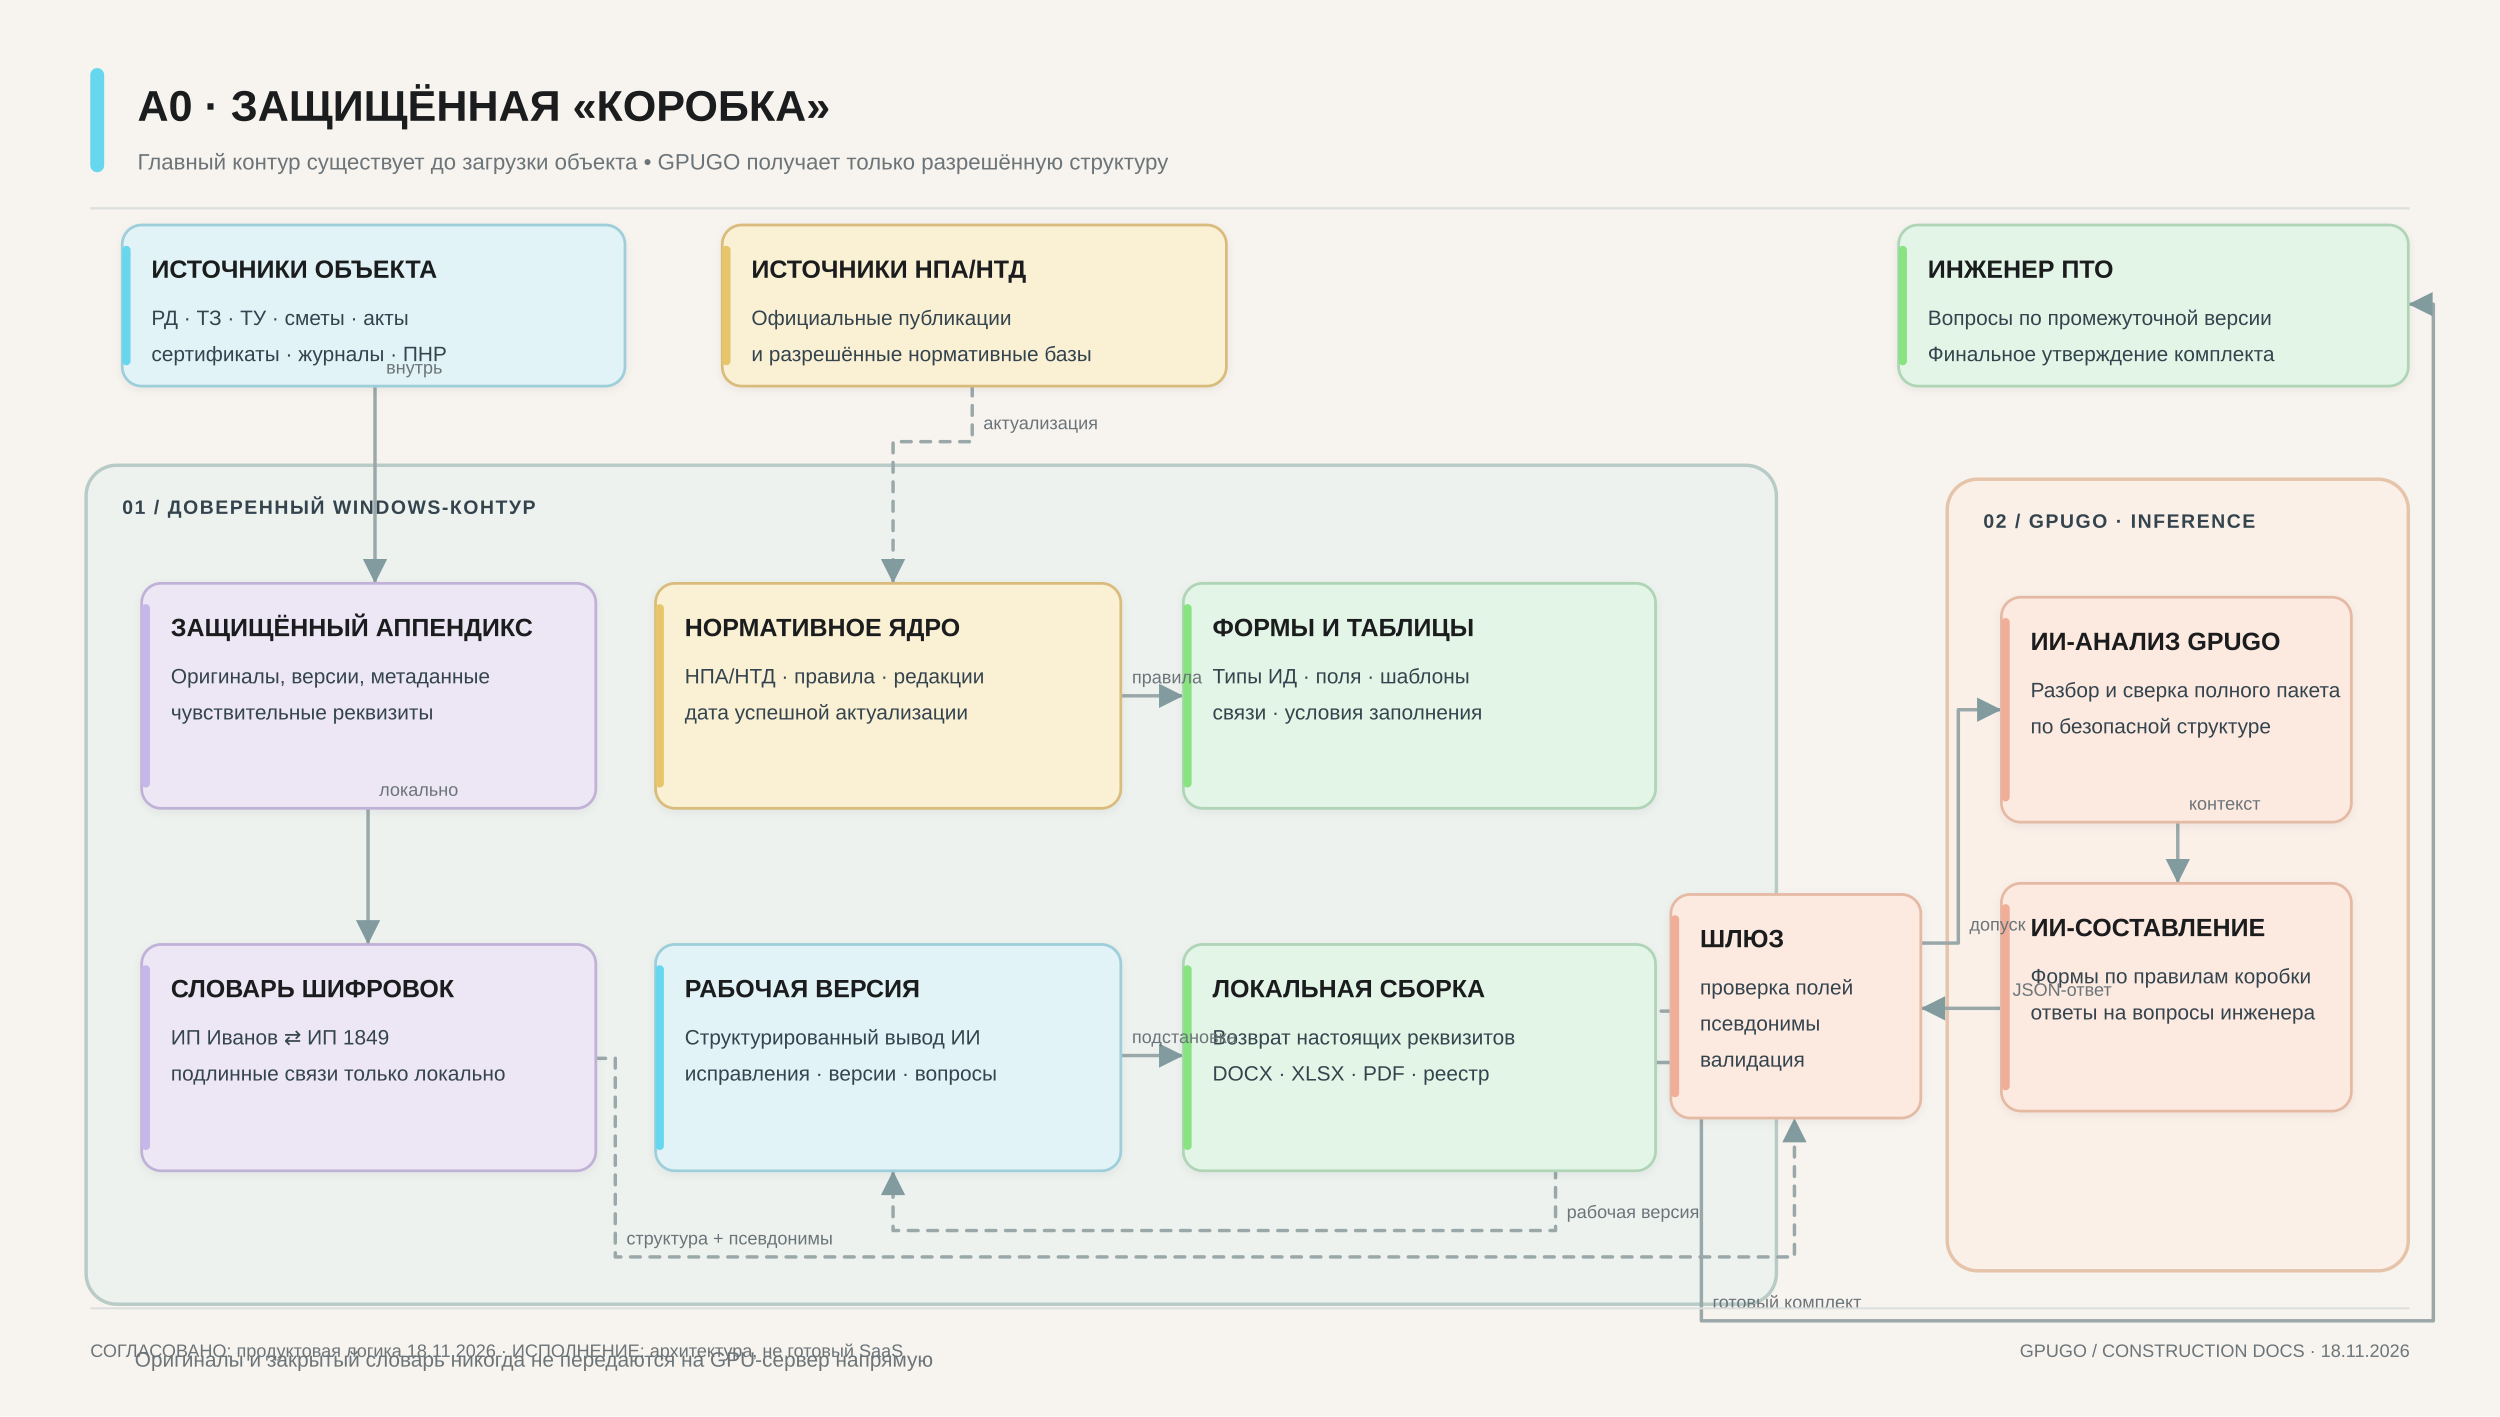
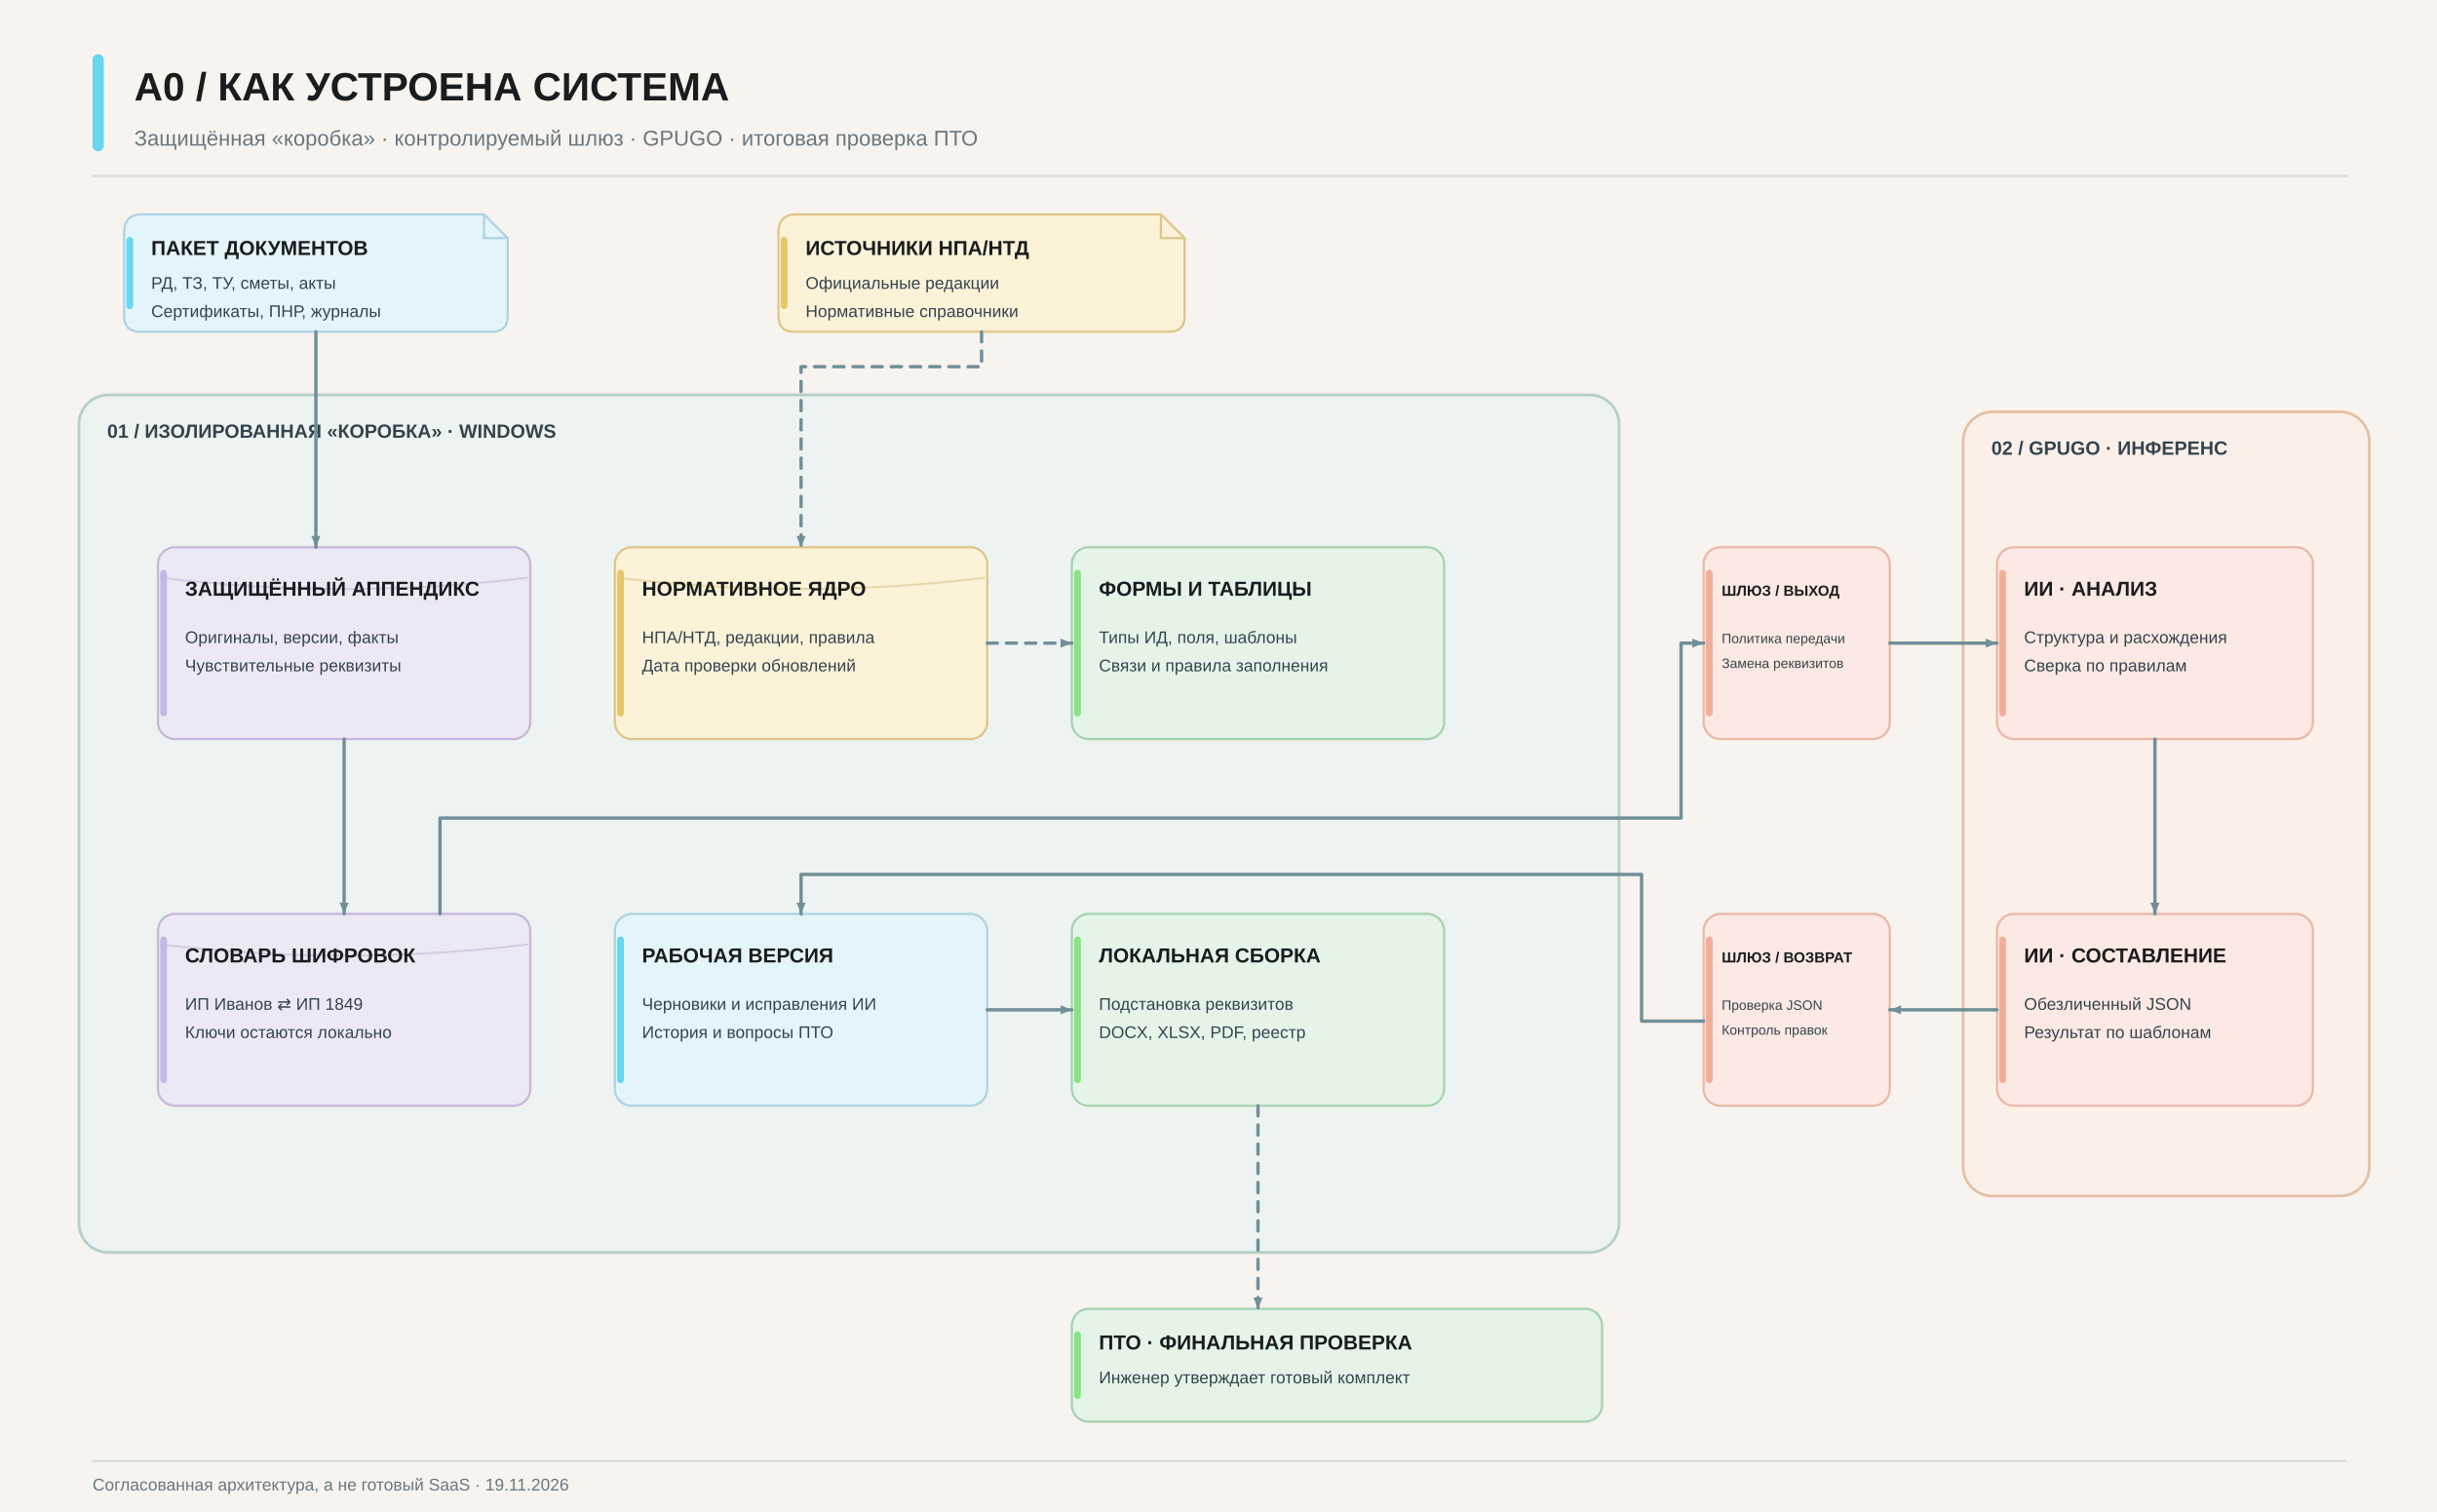
- <svg xmlns="http://www.w3.org/2000/svg" viewBox="0 0 1800 1020" role="img" aria-label="A0 · ЗАЩИЩЁННАЯ «КОРОБКА»">
+ <svg xmlns="http://www.w3.org/2000/svg" viewBox="0 0 2160 1340" role="img" aria-label="A0  /  КАК УСТРОЕНА СИСТЕМА">
  <defs>
-     <marker id="arrow" markerWidth="9" markerHeight="9" refX="7" refY="3.5" orient="auto">
-       <path d="M0 0 L7 3.5 L0 7 Z" fill="#829B9F" />
+     <marker id="tip" markerWidth="11" markerHeight="11" refX="10" refY="5" orient="auto" markerUnits="userSpaceOnUse">
+       <path d="M0 1 L10 5 L0 9 Z" fill="#718F99" />
    </marker>
-     <filter id="shadow" x="-10%" y="-10%" width="130%" height="140%">
-       <feDropShadow dx="0" dy="2" stdDeviation="3" flood-opacity=".055" />
-     </filter>
+     <marker id="tip-red" markerWidth="11" markerHeight="11" refX="10" refY="5" orient="auto" markerUnits="userSpaceOnUse">
+       <path d="M0 1 L10 5 L0 9 Z" fill="#C88B84" />
+     </marker>
  </defs>
-   <style>
- .title{font:700 31px Arial,sans-serif;fill:#1A1C1D} .subtitle{font:16px Arial,sans-serif;fill:#6B7478}
- .caps{font:700 14px Arial,sans-serif;letter-spacing:1.1px;fill:#34444E}
- .nt{font:700 18px Arial,sans-serif;fill:#1A1C1D} .nb{font:15px Arial,sans-serif;fill:#34444E} .note{font:14px Arial,sans-serif;fill:#6B7478}
- .edge{fill:none;stroke:#9BA8AA;stroke-width:2.5;stroke-linejoin:round;stroke-linecap:round} .dash{stroke-dasharray:7 7}
- </style>
-   <rect width="1800" height="1020" fill="#F7F3EE" />
-   <rect x="65" y="49" width="10" height="75" rx="5" fill="#67D6EF" />
-   <text class="title" x="99" y="87">A0 · ЗАЩИЩЁННАЯ «КОРОБКА»</text>
-   <text class="subtitle" x="99" y="122">Главный контур существует до загрузки объекта • GPUGO получает только разрешённую структуру</text>
-   <path d="M65 150 H1735" stroke="#DBDFDE" stroke-width="1.6" />
-   <rect x="62" y="335" width="1217" height="604" rx="22" fill="#EDF2EF" stroke="#B8CBC6" stroke-width="2.5" />
-   <text class="caps" x="88" y="370">01  /  ДОВЕРЕННЫЙ WINDOWS-КОНТУР</text>
-   <rect x="1402" y="345" width="332" height="570" rx="22" fill="#FAF0E8" stroke="#E6C4AA" stroke-width="2.5" />
-   <text class="caps" x="1428" y="380">02  /  GPUGO · INFERENCE</text>
-   <path class="edge " d="M270 278 L270 420" marker-end="url(#arrow)" />
-   <path class="edge dash" d="M700 278 L700 318 L643 318 L643 420" marker-end="url(#arrow)" />
-   <path class="edge " d="M807 501 L852 501" marker-end="url(#arrow)" />
-   <path class="edge " d="M265 582 L265 680" marker-end="url(#arrow)" />
-   <path class="edge dash" d="M429 762 L443 762 L443 905 L1292 905 L1292 805" marker-end="url(#arrow)" />
-   <path class="edge " d="M1383 679 L1410 679 L1410 511 L1441 511" marker-end="url(#arrow)" />
-   <path class="edge " d="M1568 592 L1568 636" marker-end="url(#arrow)" />
-   <path class="edge " d="M1441 726 L1383 726" marker-end="url(#arrow)" />
-   <path class="edge dash" d="M1203 728 L1120 728 L1120 886 L643 886 L643 843" marker-end="url(#arrow)" />
-   <path class="edge " d="M807 760 L852 760" marker-end="url(#arrow)" />
-   <path class="edge " d="M1192 765 L1225 765 L1225 951 L1752 951 L1752 219 L1734 219" marker-end="url(#arrow)" />
-   <rect x="88" y="162" width="362" height="116" rx="14" fill="#E1F3F7" stroke="#9ECEDA" stroke-width="2" filter="url(#shadow)" />
-   <rect x="88" y="177" width="6" height="86" rx="3" fill="#67D6EF" />
-   <text class="nt" x="109" y="200">ИСТОЧНИКИ ОБЪЕКТА</text>
-   <text class="nb" x="109" y="234">РД · ТЗ · ТУ · сметы · акты</text>
-   <text class="nb" x="109" y="260">сертификаты · журналы · ПНР</text>
-   <rect x="520" y="162" width="363" height="116" rx="14" fill="#FAF0D4" stroke="#D9BC7D" stroke-width="2" filter="url(#shadow)" />
-   <rect x="520" y="177" width="6" height="86" rx="3" fill="#E7C66B" />
-   <text class="nt" x="541" y="200">ИСТОЧНИКИ НПА/НТД</text>
-   <text class="nb" x="541" y="234">Официальные публикации</text>
-   <text class="nb" x="541" y="260">и разрешённые нормативные базы</text>
-   <rect x="1367" y="162" width="367" height="116" rx="14" fill="#E3F5E6" stroke="#AFD4B6" stroke-width="2" filter="url(#shadow)" />
-   <rect x="1367" y="177" width="6" height="86" rx="3" fill="#87E481" />
-   <text class="nt" x="1388" y="200">ИНЖЕНЕР ПТО</text>
-   <text class="nb" x="1388" y="234">Вопросы по промежуточной версии</text>
-   <text class="nb" x="1388" y="260">Финальное утверждение комплекта</text>
-   <rect x="102" y="420" width="327" height="162" rx="14" fill="#EDE7F5" stroke="#C0B2D7" stroke-width="2" filter="url(#shadow)" />
-   <rect x="102" y="435" width="6" height="132" rx="3" fill="#C5B7E7" />
-   <text class="nt" x="123" y="458">ЗАЩИЩЁННЫЙ АППЕНДИКС</text>
-   <text class="nb" x="123" y="492">Оригиналы, версии, метаданные</text>
-   <text class="nb" x="123" y="518">чувствительные реквизиты</text>
-   <rect x="472" y="420" width="335" height="162" rx="14" fill="#FAF0D4" stroke="#D9BC7D" stroke-width="2" filter="url(#shadow)" />
-   <rect x="472" y="435" width="6" height="132" rx="3" fill="#E7C66B" />
-   <text class="nt" x="493" y="458">НОРМАТИВНОЕ ЯДРО</text>
-   <text class="nb" x="493" y="492">НПА/НТД · правила · редакции</text>
-   <text class="nb" x="493" y="518">дата успешной актуализации</text>
-   <rect x="852" y="420" width="340" height="162" rx="14" fill="#E3F5E6" stroke="#AFD4B6" stroke-width="2" filter="url(#shadow)" />
-   <rect x="852" y="435" width="6" height="132" rx="3" fill="#87E481" />
-   <text class="nt" x="873" y="458">ФОРМЫ И ТАБЛИЦЫ</text>
-   <text class="nb" x="873" y="492">Типы ИД · поля · шаблоны</text>
-   <text class="nb" x="873" y="518">связи · условия заполнения</text>
-   <rect x="102" y="680" width="327" height="163" rx="14" fill="#EDE7F5" stroke="#C0B2D7" stroke-width="2" filter="url(#shadow)" />
-   <rect x="102" y="695" width="6" height="133" rx="3" fill="#C5B7E7" />
-   <text class="nt" x="123" y="718">СЛОВАРЬ ШИФРОВОК</text>
-   <text class="nb" x="123" y="752">ИП Иванов ⇄ ИП 1849</text>
-   <text class="nb" x="123" y="778">подлинные связи только локально</text>
-   <rect x="472" y="680" width="335" height="163" rx="14" fill="#E1F3F7" stroke="#9ECEDA" stroke-width="2" filter="url(#shadow)" />
-   <rect x="472" y="695" width="6" height="133" rx="3" fill="#67D6EF" />
-   <text class="nt" x="493" y="718">РАБОЧАЯ ВЕРСИЯ</text>
-   <text class="nb" x="493" y="752">Структурированный вывод ИИ</text>
-   <text class="nb" x="493" y="778">исправления · версии · вопросы</text>
-   <rect x="852" y="680" width="340" height="163" rx="14" fill="#E3F5E6" stroke="#AFD4B6" stroke-width="2" filter="url(#shadow)" />
-   <rect x="852" y="695" width="6" height="133" rx="3" fill="#87E481" />
-   <text class="nt" x="873" y="718">ЛОКАЛЬНАЯ СБОРКА</text>
-   <text class="nb" x="873" y="752">Возврат настоящих реквизитов</text>
-   <text class="nb" x="873" y="778">DOCX · XLSX · PDF · реестр</text>
-   <rect x="1203" y="644" width="180" height="161" rx="14" fill="#FCE9E0" stroke="#E5BAA5" stroke-width="2" filter="url(#shadow)" />
-   <rect x="1203" y="659" width="6" height="131" rx="3" fill="#F0AE99" />
-   <text class="nt" x="1224" y="682">ШЛЮЗ</text>
-   <text class="nb" x="1224" y="716">проверка полей</text>
-   <text class="nb" x="1224" y="742">псевдонимы</text>
-   <text class="nb" x="1224" y="768">валидация</text>
-   <rect x="1441" y="430" width="252" height="162" rx="14" fill="#FCE9E0" stroke="#E5BAA5" stroke-width="2" filter="url(#shadow)" />
-   <rect x="1441" y="445" width="6" height="132" rx="3" fill="#F0AE99" />
-   <text class="nt" x="1462" y="468">ИИ-АНАЛИЗ GPUGO</text>
-   <text class="nb" x="1462" y="502">Разбор и сверка полного пакета</text>
-   <text class="nb" x="1462" y="528">по безопасной структуре</text>
-   <rect x="1441" y="636" width="252" height="164" rx="14" fill="#FCE9E0" stroke="#E5BAA5" stroke-width="2" filter="url(#shadow)" />
-   <rect x="1441" y="651" width="6" height="134" rx="3" fill="#F0AE99" />
-   <text class="nt" x="1462" y="674">ИИ-СОСТАВЛЕНИЕ</text>
-   <text class="nb" x="1462" y="708">Формы по правилам коробки</text>
-   <text class="nb" x="1462" y="734">ответы на вопросы инженера</text>
-   <text x="278" y="269" font-size="13" font-family="Arial,sans-serif" fill="#6B7478">внутрь</text>
-   <text x="708" y="309" font-size="13" font-family="Arial,sans-serif" fill="#6B7478">актуализация</text>
-   <text x="815" y="492" font-size="13" font-family="Arial,sans-serif" fill="#6B7478">правила</text>
-   <text x="273" y="573" font-size="13" font-family="Arial,sans-serif" fill="#6B7478">локально</text>
-   <text x="451" y="896" font-size="13" font-family="Arial,sans-serif" fill="#6B7478">структура + псевдонимы</text>
-   <text x="1418" y="670" font-size="13" font-family="Arial,sans-serif" fill="#6B7478">допуск</text>
-   <text x="1576" y="583" font-size="13" font-family="Arial,sans-serif" fill="#6B7478">контекст</text>
-   <text x="1449" y="717" font-size="13" font-family="Arial,sans-serif" fill="#6B7478">JSON-ответ</text>
-   <text x="1128" y="877" font-size="13" font-family="Arial,sans-serif" fill="#6B7478">рабочая версия</text>
-   <text x="815" y="751" font-size="13" font-family="Arial,sans-serif" fill="#6B7478">подстановка</text>
-   <text x="1233" y="942" font-size="13" font-family="Arial,sans-serif" fill="#6B7478">готовый комплект</text>
-   <text x="97" y="984" font-family="Arial,sans-serif" font-size="15" fill="#6B7478">Оригиналы и закрытый словарь никогда не передаются на GPU-сервер напрямую</text>
-   <path d="M65 942 H1735" stroke="#DBDFDE" stroke-width="1.4" />
-   <text x="65" y="977" font-family="Arial,sans-serif" font-size="13" fill="#6B7478">СОГЛАСОВАНО: продуктовая логика 18.11.2026  ·  ИСПОЛНЕНИЕ: архитектура, не готовый SaaS</text>
-   <text x="1735" y="977" font-family="Arial,sans-serif" text-anchor="end" font-size="13" fill="#6B7478">GPUGO / CONSTRUCTION DOCS · 18.11.2026</text>
+   <style>text{font-family:Arial,'Liberation Sans',sans-serif;letter-spacing:.02px;}</style>
+   <rect width="2160" height="1340" fill="#F7F3EE" />
+   <rect x="82" y="48" width="10" height="86" rx="5" fill="#67D6EF" />
+   <text x="119" y="89" font-weight="700" font-size="35" fill="#1A1C1D">A0  /  КАК УСТРОЕНА СИСТЕМА</text>
+   <text x="119" y="129" font-size="19" fill="#69777D">Защищённая «коробка» · контролируемый шлюз · GPUGO · итоговая проверка ПТО</text>
+   <path d="M82 156 H2080" stroke="#D9DDDC" stroke-width="2" />
+   <rect x="70" y="350" width="1365" height="760" rx="26" fill="#EDF3F0" stroke="#B7CFC8" stroke-width="2.5" />
+   <text x="95" y="388" font-size="17" letter-spacing="1" font-weight="700" fill="#34444E">01  /  ИЗОЛИРОВАННАЯ «КОРОБКА»  ·  WINDOWS</text>
+   <rect x="1740" y="365" width="360" height="695" rx="26" fill="#FBF0E8" stroke="#E4C1A7" stroke-width="2.5" />
+   <text x="1765" y="403" font-size="17" letter-spacing="1" font-weight="700" fill="#34444E">02  /  GPUGO · ИНФЕРЕНС</text>
+   <g class="node">
+     <path d="M 126 190 H 429 L 450 211 V 280 Q 450 294 436 294 H 124 Q 110 294 110 280 V 206 Q 110 190 126 190 Z" fill="#E3F4FA" stroke="#AED4E1" stroke-width="2" />
+     <path d="M 429 190 V 211 H 450" fill="none" stroke="#AED4E1" stroke-width="2" />
+     <rect x="112" y="210" width="6" height="64" rx="3" fill="#67D6EF" />
+     <text x="134" y="226" font-size="18" font-weight="700" fill="#1A1C1D">ПАКЕТ ДОКУМЕНТОВ</text>
+     <text x="134" y="256" font-size="15" fill="#34444E">РД, ТЗ, ТУ, сметы, акты</text>
+     <text x="134" y="281" font-size="15" fill="#34444E">Сертификаты, ПНР, журналы</text>
+   </g>
+   <g class="node">
+     <path d="M 706 190 H 1029 L 1050 211 V 280 Q 1050 294 1036 294 H 704 Q 690 294 690 280 V 206 Q 690 190 706 190 Z" fill="#FBF2D8" stroke="#DEC58B" stroke-width="2" />
+     <path d="M 1029 190 V 211 H 1050" fill="none" stroke="#DEC58B" stroke-width="2" />
+     <rect x="692" y="210" width="6" height="64" rx="3" fill="#E7C66B" />
+     <text x="714" y="226" font-size="18" font-weight="700" fill="#1A1C1D">ИСТОЧНИКИ НПА/НТД</text>
+     <text x="714" y="256" font-size="15" fill="#34444E">Официальные редакции</text>
+     <text x="714" y="281" font-size="15" fill="#34444E">Нормативные справочники</text>
+   </g>
+   <g class="node">
+     <rect x="140" y="485" width="330" height="170" rx="15" fill="#EDE8F5" stroke="#C6B8D9" stroke-width="2" />
+     <path d="M 142 512 Q 305 532 468 512" fill="none" stroke="#C6B8D9" stroke-width="1.8" opacity=".6" />
+     <rect x="142" y="505" width="6" height="130" rx="3" fill="#C5B7E7" />
+     <text x="164" y="528" font-size="18" font-weight="700" fill="#1A1C1D">ЗАЩИЩЁННЫЙ АППЕНДИКС</text>
+     <text x="164" y="570" font-size="15" fill="#34444E">Оригиналы, версии, факты</text>
+     <text x="164" y="595" font-size="15" fill="#34444E">Чувствительные реквизиты</text>
+   </g>
+   <g class="node">
+     <rect x="545" y="485" width="330" height="170" rx="15" fill="#FBF2D8" stroke="#DEC58B" stroke-width="2" />
+     <path d="M 547 512 Q 710 532 873 512" fill="none" stroke="#DEC58B" stroke-width="1.8" opacity=".6" />
+     <rect x="547" y="505" width="6" height="130" rx="3" fill="#E7C66B" />
+     <text x="569" y="528" font-size="18" font-weight="700" fill="#1A1C1D">НОРМАТИВНОЕ ЯДРО</text>
+     <text x="569" y="570" font-size="15" fill="#34444E">НПА/НТД, редакции, правила</text>
+     <text x="569" y="595" font-size="15" fill="#34444E">Дата проверки обновлений</text>
+   </g>
+   <g class="node">
+     <rect x="950" y="485" width="330" height="170" rx="15" fill="#E4F5E8" stroke="#A8D2B0" stroke-width="2" />
+     <rect x="952" y="505" width="6" height="130" rx="3" fill="#87E481" />
+     <text x="974" y="528" font-size="18" font-weight="700" fill="#1A1C1D">ФОРМЫ И ТАБЛИЦЫ</text>
+     <text x="974" y="570" font-size="15" fill="#34444E">Типы ИД, поля, шаблоны</text>
+     <text x="974" y="595" font-size="15" fill="#34444E">Связи и правила заполнения</text>
+   </g>
+   <g class="node">
+     <rect x="140" y="810" width="330" height="170" rx="15" fill="#EDE8F5" stroke="#C6B8D9" stroke-width="2" />
+     <path d="M 142 837 Q 305 857 468 837" fill="none" stroke="#C6B8D9" stroke-width="1.8" opacity=".6" />
+     <rect x="142" y="830" width="6" height="130" rx="3" fill="#C5B7E7" />
+     <text x="164" y="853" font-size="18" font-weight="700" fill="#1A1C1D">СЛОВАРЬ ШИФРОВОК</text>
+     <text x="164" y="895" font-size="15" fill="#34444E">ИП Иванов ⇄ ИП 1849</text>
+     <text x="164" y="920" font-size="15" fill="#34444E">Ключи остаются локально</text>
+   </g>
+   <g class="node">
+     <rect x="545" y="810" width="330" height="170" rx="15" fill="#E3F4FA" stroke="#AED4E1" stroke-width="2" />
+     <rect x="547" y="830" width="6" height="130" rx="3" fill="#67D6EF" />
+     <text x="569" y="853" font-size="18" font-weight="700" fill="#1A1C1D">РАБОЧАЯ ВЕРСИЯ</text>
+     <text x="569" y="895" font-size="15" fill="#34444E">Черновики и исправления ИИ</text>
+     <text x="569" y="920" font-size="15" fill="#34444E">История и вопросы ПТО</text>
+   </g>
+   <g class="node">
+     <rect x="950" y="810" width="330" height="170" rx="15" fill="#E4F5E8" stroke="#A8D2B0" stroke-width="2" />
+     <rect x="952" y="830" width="6" height="130" rx="3" fill="#87E481" />
+     <text x="974" y="853" font-size="18" font-weight="700" fill="#1A1C1D">ЛОКАЛЬНАЯ СБОРКА</text>
+     <text x="974" y="895" font-size="15" fill="#34444E">Подстановка реквизитов</text>
+     <text x="974" y="920" font-size="15" fill="#34444E">DOCX, XLSX, PDF, реестр</text>
+   </g>
+   <g class="node">
+     <rect x="1510" y="485" width="165" height="170" rx="15" fill="#FCE9E3" stroke="#EAB8A8" stroke-width="2" />
+     <rect x="1512" y="505" width="6" height="130" rx="3" fill="#F0AE99" />
+     <text x="1526" y="528" font-size="13" font-weight="700" fill="#1A1C1D">ШЛЮЗ / ВЫХОД</text>
+     <text x="1526" y="570" font-size="12" fill="#34444E">Политика передачи</text>
+     <text x="1526" y="592" font-size="12" fill="#34444E">Замена реквизитов</text>
+   </g>
+   <g class="node">
+     <rect x="1510" y="810" width="165" height="170" rx="15" fill="#FCE9E3" stroke="#EAB8A8" stroke-width="2" />
+     <rect x="1512" y="830" width="6" height="130" rx="3" fill="#F0AE99" />
+     <text x="1526" y="853" font-size="13" font-weight="700" fill="#1A1C1D">ШЛЮЗ / ВОЗВРАТ</text>
+     <text x="1526" y="895" font-size="12" fill="#34444E">Проверка JSON</text>
+     <text x="1526" y="917" font-size="12" fill="#34444E">Контроль правок</text>
+   </g>
+   <g class="node">
+     <rect x="1770" y="485" width="280" height="170" rx="15" fill="#FCE9E3" stroke="#EAB8A8" stroke-width="2" />
+     <rect x="1772" y="505" width="6" height="130" rx="3" fill="#F0AE99" />
+     <text x="1794" y="528" font-size="18" font-weight="700" fill="#1A1C1D">ИИ · АНАЛИЗ</text>
+     <text x="1794" y="570" font-size="15" fill="#34444E">Структура и расхождения</text>
+     <text x="1794" y="595" font-size="15" fill="#34444E">Сверка по правилам</text>
+   </g>
+   <g class="node">
+     <rect x="1770" y="810" width="280" height="170" rx="15" fill="#FCE9E3" stroke="#EAB8A8" stroke-width="2" />
+     <rect x="1772" y="830" width="6" height="130" rx="3" fill="#F0AE99" />
+     <text x="1794" y="853" font-size="18" font-weight="700" fill="#1A1C1D">ИИ · СОСТАВЛЕНИЕ</text>
+     <text x="1794" y="895" font-size="15" fill="#34444E">Обезличенный JSON</text>
+     <text x="1794" y="920" font-size="15" fill="#34444E">Результат по шаблонам</text>
+   </g>
+   <g class="node">
+     <rect x="950" y="1160" width="470" height="100" rx="15" fill="#E4F5E8" stroke="#A8D2B0" stroke-width="2" />
+     <rect x="952" y="1180" width="6" height="60" rx="3" fill="#87E481" />
+     <text x="974" y="1196" font-size="18" font-weight="700" fill="#1A1C1D">ПТО · ФИНАЛЬНАЯ ПРОВЕРКА</text>
+     <text x="974" y="1226" font-size="15" fill="#34444E">Инженер утверждает готовый комплект</text>
+   </g>
+   <path d="M280 294 L280 485" fill="none" stroke="#718F99" stroke-width="3" stroke-linecap="round" stroke-linejoin="round" marker-end="url(#tip)" />
+   <path d="M870 294 L870 325 L710 325 L710 485" fill="none" stroke="#718F99" stroke-width="3" stroke-linecap="round" stroke-linejoin="round" marker-end="url(#tip)" stroke-dasharray="9 8" />
+   <path d="M305 655 L305 810" fill="none" stroke="#718F99" stroke-width="3" stroke-linecap="round" stroke-linejoin="round" marker-end="url(#tip)" />
+   <path d="M875 570 L950 570" fill="none" stroke="#718F99" stroke-width="3" stroke-linecap="round" stroke-linejoin="round" marker-end="url(#tip)" stroke-dasharray="9 8" />
+   <path d="M390 810 L390 725 L1490 725 L1490 570 L1510 570" fill="none" stroke="#718F99" stroke-width="3" stroke-linecap="round" stroke-linejoin="round" marker-end="url(#tip)" />
+   <path d="M1675 570 L1770 570" fill="none" stroke="#718F99" stroke-width="3" stroke-linecap="round" stroke-linejoin="round" marker-end="url(#tip)" />
+   <path d="M1910 655 L1910 810" fill="none" stroke="#718F99" stroke-width="3" stroke-linecap="round" stroke-linejoin="round" marker-end="url(#tip)" />
+   <path d="M1770 895 L1675 895" fill="none" stroke="#718F99" stroke-width="3" stroke-linecap="round" stroke-linejoin="round" marker-end="url(#tip)" />
+   <path d="M1510 905 L1455 905 L1455 775 L710 775 L710 810" fill="none" stroke="#718F99" stroke-width="3" stroke-linecap="round" stroke-linejoin="round" marker-end="url(#tip)" />
+   <path d="M875 895 L950 895" fill="none" stroke="#718F99" stroke-width="3" stroke-linecap="round" stroke-linejoin="round" marker-end="url(#tip)" />
+   <path d="M1115 980 L1115 1160" fill="none" stroke="#718F99" stroke-width="3" stroke-linecap="round" stroke-linejoin="round" marker-end="url(#tip)" stroke-dasharray="9 8" />
+   <path d="M82 1295 H2080" stroke="#D9DDDC" stroke-width="2" />
+   <text x="82" y="1321" font-size="15" fill="#69777D">Согласованная архитектура, а не готовый SaaS · 19.11.2026</text>
</svg>
